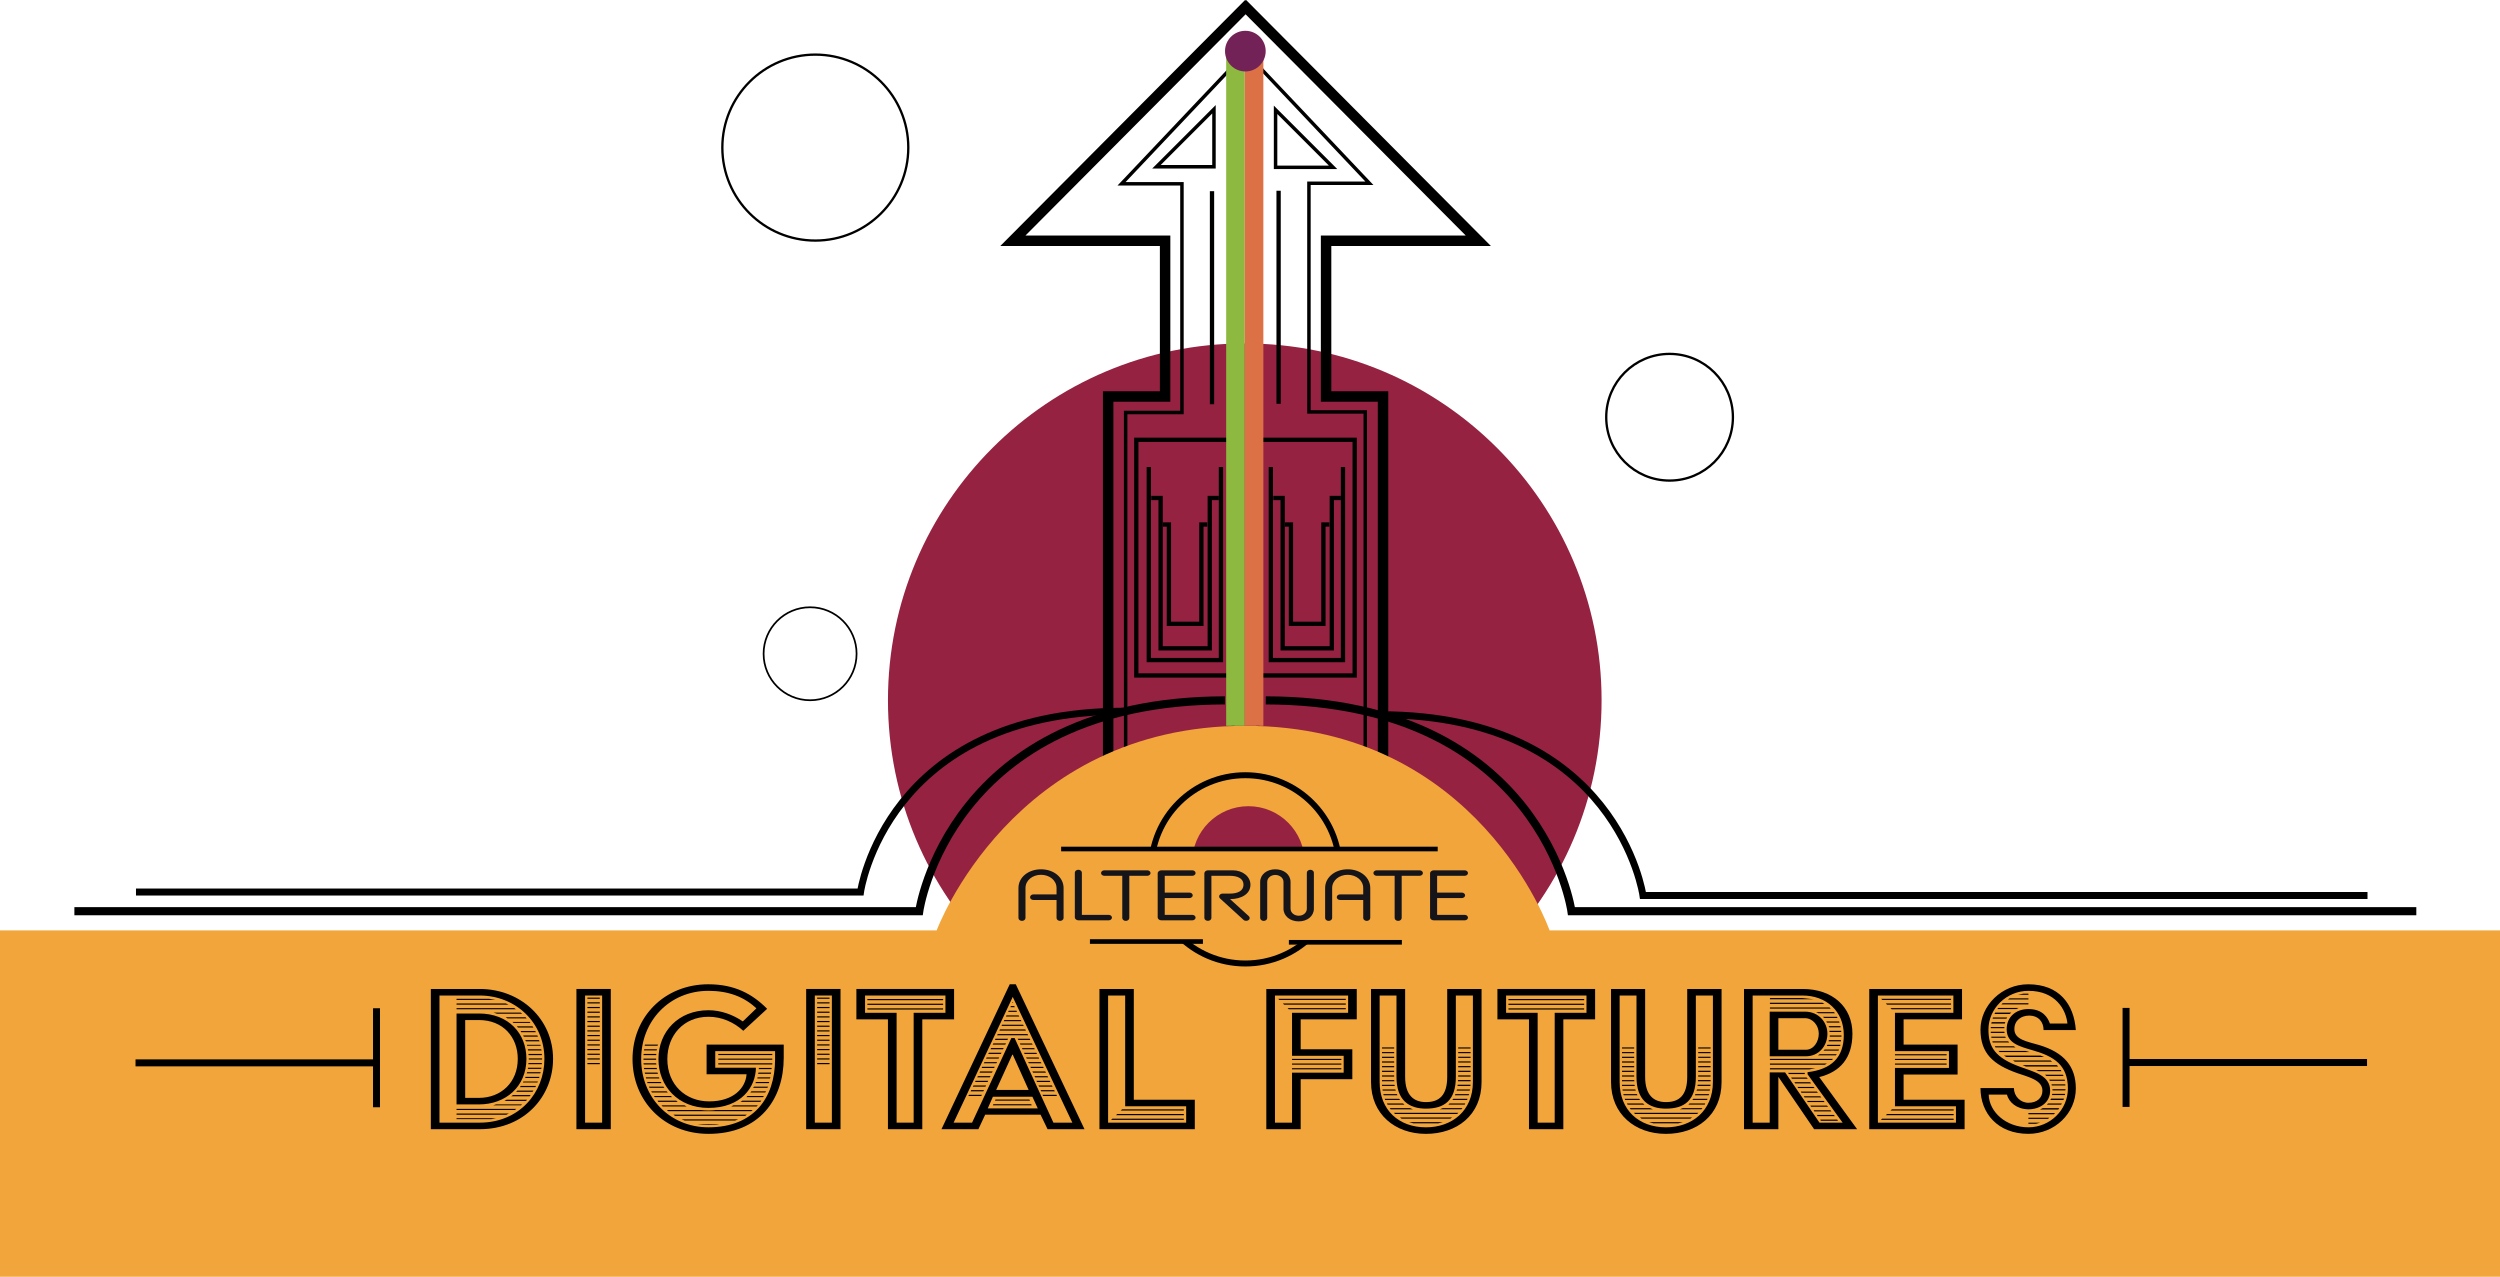
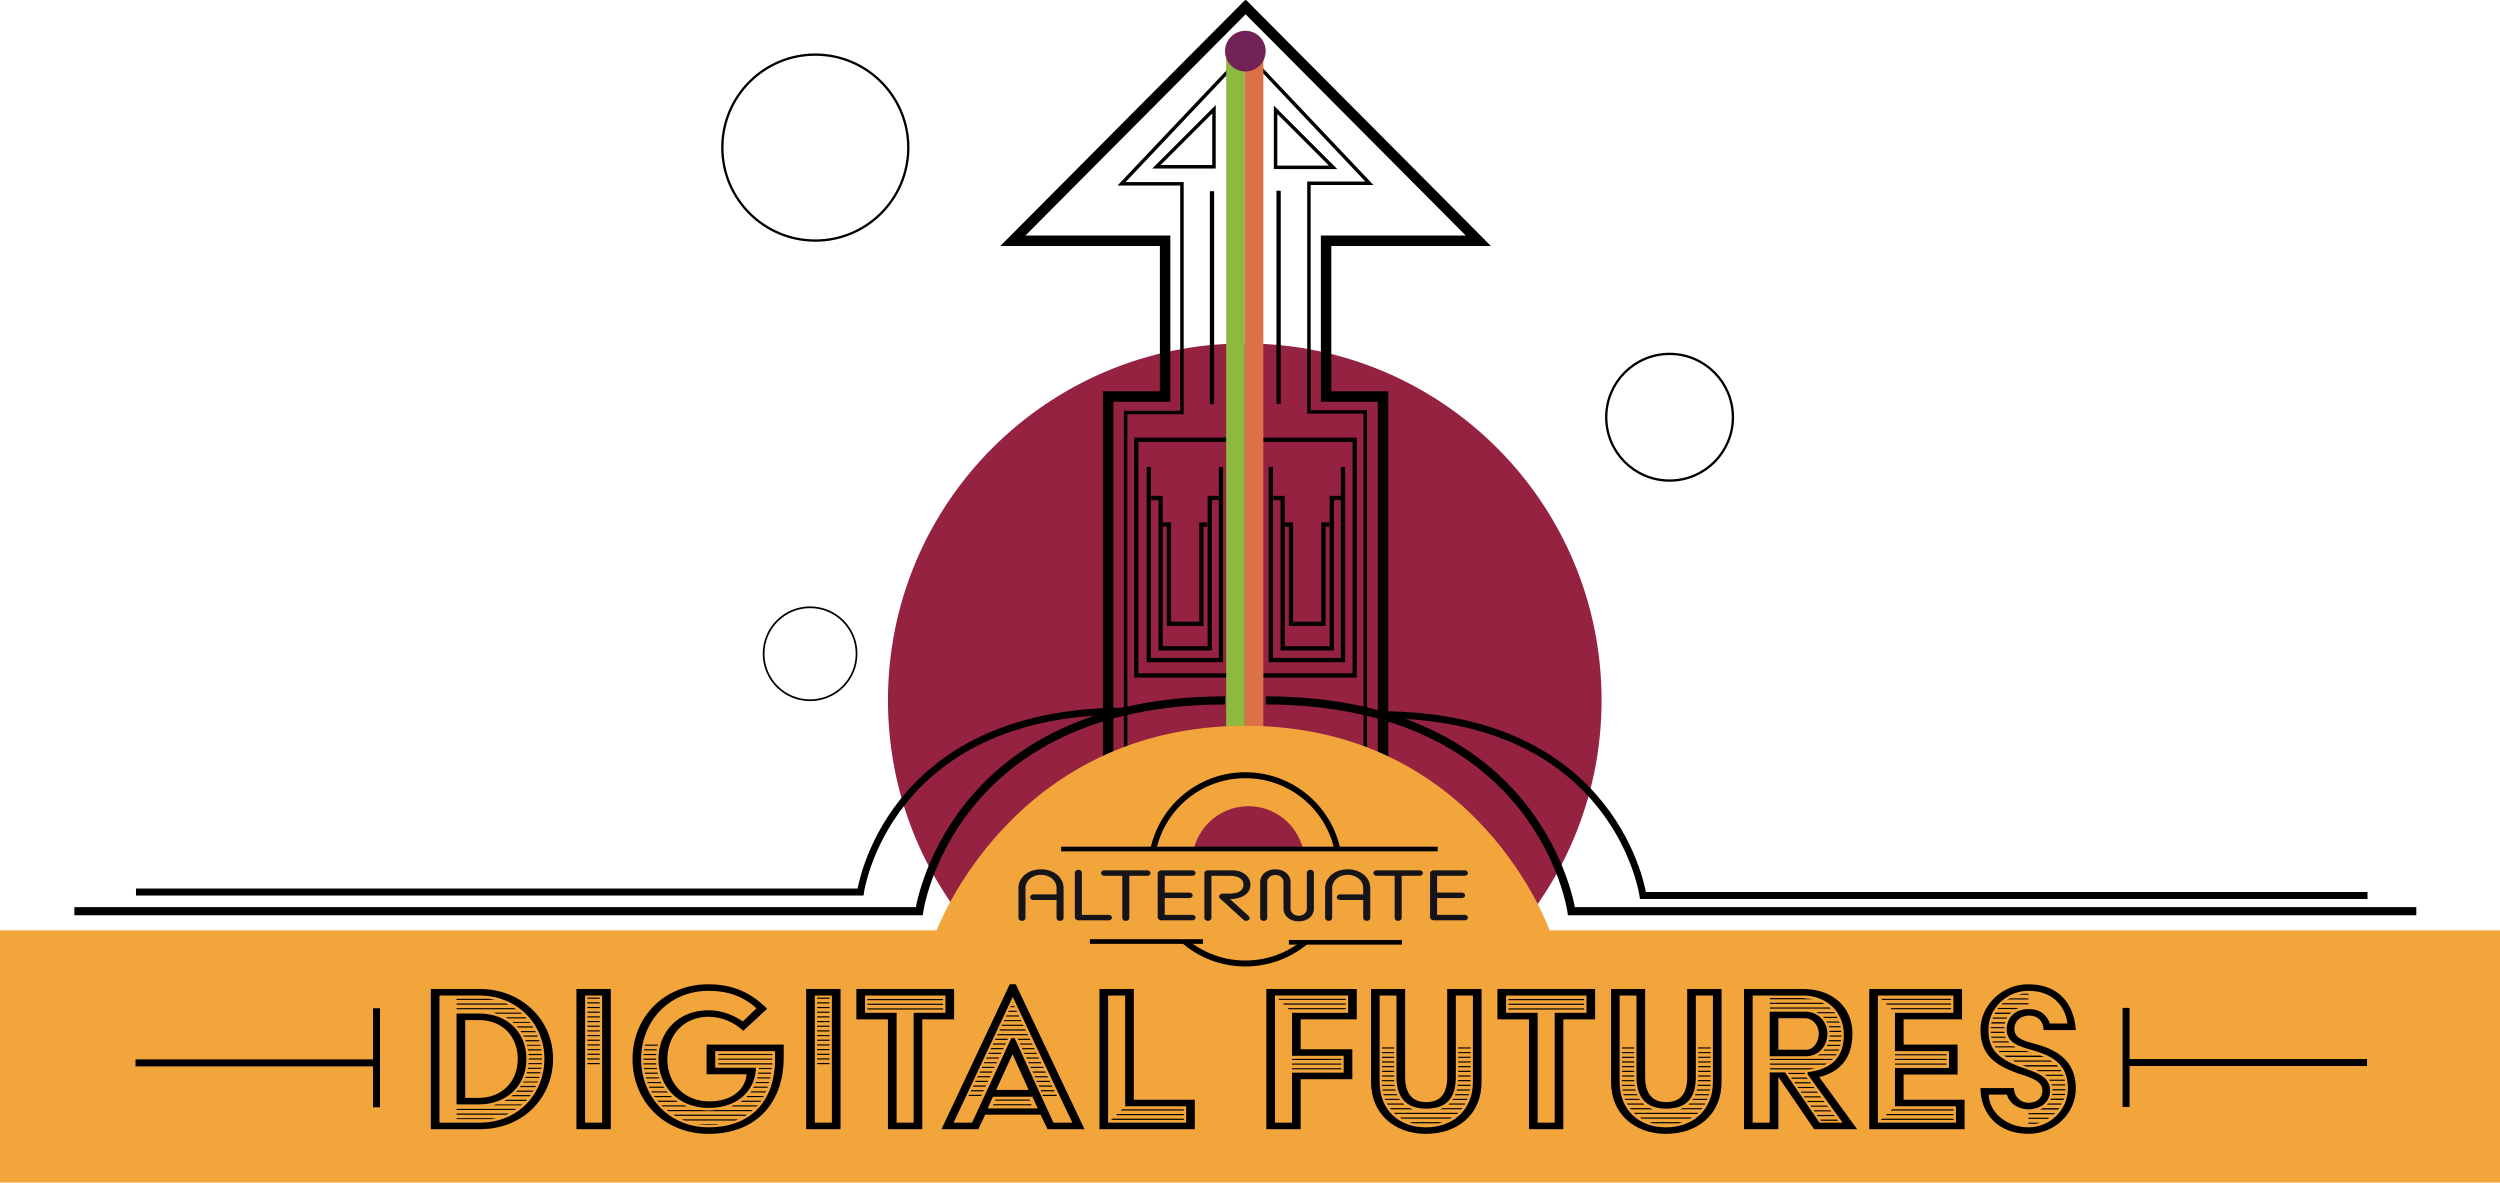
- <svg xmlns="http://www.w3.org/2000/svg" id="Layer_2" viewBox="0 0 2151 1098.49">
+ <svg xmlns="http://www.w3.org/2000/svg" id="Layer_2" viewBox="0 0 2151 1017.49">
  <defs>
    <style>.cls-1{stroke-width:3.7px;}.cls-1,.cls-2,.cls-3,.cls-4,.cls-5,.cls-6,.cls-7,.cls-8,.cls-9,.cls-10{fill:none;stroke:#000;stroke-miterlimit:10;}.cls-2{stroke-width:1.5px;}.cls-3{stroke-width:3px;}.cls-4{stroke-width:6px;}.cls-5{stroke-width:6px;}.cls-11{fill:#f2a53b;}.cls-12{fill:#952241;}.cls-13{fill:#8db940;}.cls-14{fill:#dc7145;}.cls-15{fill:#151419;}.cls-16{fill:#722257;}.cls-6{stroke-width:5.14px;}.cls-7{stroke-width:2px;}.cls-8{stroke-width:4px;}.cls-9{stroke-width:7px;}.cls-10{stroke-width:9px;}</style>
  </defs>
  <g id="Layer_1-2">
    <circle class="cls-12" cx="1071" cy="602.49" r="307" />
    <g>
      <polyline class="cls-10" points="953.46 662.17 953.46 341.17 1002.46 341.17 1002.46 207.17 871.46 207.17 1074.46 3.17" />
      <polyline class="cls-10" points="1189.96 662.17 1189.96 341.17 1140.96 341.17 1140.96 207.17 1271.96 207.17 1068.96 3.17" />
      <polyline class="cls-3" points="1060.96 653.17 1060.96 56.68 964.96 158.16 1016.95 158.16 1016.95 354.92 968.5 354.92 968.5 648.96" />
      <polyline class="cls-3" points="1082.21 652.68 1082.21 56.18 1178.21 157.66 1126.21 157.66 1126.21 354.43 1174.67 354.43 1174.67 648.46" />
      <polygon class="cls-3" points="1044.5 93.99 995 143.49 1044.5 143.49 1044.5 93.99" />
      <polygon class="cls-3" points="1097.5 94.49 1147 143.99 1097.5 143.99 1097.5 94.49" />
      <g>
        <polygon class="cls-1" points="977.67 378.39 1010.54 378.39 1060.56 378.39 1060.56 581.17 977.67 581.17 977.67 410.11 977.67 378.39" />
        <polyline class="cls-1" points="988.42 401.8 988.42 428.47 988.42 567.93 1050.5 567.93 1050.5 401.8" />
        <polyline class="cls-1" points="990.55 428.47 998.59 428.47 998.59 557.82 1040.88 557.82 1040.88 428.47 1048.67 428.47" />
        <polyline class="cls-1" points="1000.41 451.28 1005.72 451.28 1005.72 536.75 1033.67 536.75 1033.67 451.28 1038.81 451.28" />
      </g>
      <g>
        <polygon class="cls-1" points="1082.67 378.39 1115.54 378.39 1165.56 378.39 1165.56 581.17 1082.67 581.17 1082.67 410.11 1082.67 378.39" />
        <polyline class="cls-1" points="1093.42 401.8 1093.42 428.47 1093.42 567.93 1155.5 567.93 1155.5 401.8" />
        <polyline class="cls-1" points="1095.55 428.47 1103.59 428.47 1103.59 557.82 1145.88 557.82 1145.88 428.47 1153.67 428.47" />
        <polyline class="cls-1" points="1105.41 451.28 1110.72 451.28 1110.72 536.75 1138.67 536.75 1138.67 451.28 1143.81 451.28" />
      </g>
      <line class="cls-1" x1="1042.81" y1="164.49" x2="1042.81" y2="347.83" />
      <line class="cls-1" x1="1100.11" y1="164.11" x2="1100.11" y2="347.45" />
    </g>
-     <path class="cls-11" d="M1333.23,800.49s-61.23-176-261.73-176-265.58,176-265.58,176H0v298H2151v-298h-817.77Z" />
-     <rect class="cls-13" x="1055" y="40.49" width="16" height="584" />
-     <rect class="cls-14" x="1071" y="40.49" width="16" height="584" />
+     <rect class="cls-13" x="1055" y="40.49" width="16" height="590" />
+     <rect class="cls-14" x="1071" y="40.49" width="16" height="590" />
+     <path class="cls-11" d="M2151,800.49h-817.77s-61.23-176-261.73-176-265.58,176-265.58,176H0v217H2151v-217Z" />
    <circle class="cls-16" cx="1071.5" cy="43.99" r="17.5" />
    <g>
      <path d="M370.69,850.91h42.03c35.59,0,63.14,26.14,63.14,60.12,0,32.17-24.53,60.53-63.14,60.53h-42.03v-120.65Zm42.03,115.02c33.98,0,55.7-25.74,55.7-54.9,0-30.76-24.33-54.49-55.7-54.49h-34.59v109.39h34.59Zm-19.91-106.57h27.95l5.63,1.01h-33.58v-1.01Zm0,4.02h42.43l2.21,1.01h-44.64v-1.01Zm0,4.02h49.67l1.41,1h-51.07v-1Zm0,4.62h19.3c25.34,0,40.82,17.09,40.82,39.01,0,23.73-17.69,39.21-40.82,39.21h-19.3v-78.22Zm0,82.04h51.48l-1.41,1.01h-50.07v-1.01Zm0,4.02h45.04l-2.21,1.01h-42.83v-1.01Zm0,4.02h33.98l-4.02,.8h-29.96v-.8Zm19.3-17.49c18.9,0,33.38-13.27,33.38-33.58,0-18.7-12.67-33.38-33.38-33.38h-11.86v66.96h11.86Zm14.68,5.63h22.32l-.8,.8h-24.13l2.61-.8Zm21.11-79.02l-.2-.2,1.61,1.21h-21.52l-3.22-1h23.33Zm-12.06,75h17.7l-1.01,1h-18.5l1.81-1Zm16.29-70.98l1.01,1h-16.49l-1.61-1h17.09Zm-10.66,66.96h15.08l-.8,1h-15.89l1.61-1Zm14.28-62.94l.6,.8h-14.48l-1.01-.8h14.88Zm-10.66,59.12h13.87l-.8,1.01h-14.08l1.01-1.01Zm-.4-55.3h13.47l.8,1.01h-13.27l-1.01-1.01Zm3.42,51.28h13.07l-.6,1.01h-13.27l.8-1.01Zm-.2-47.25h12.67l.4,1.01h-12.47l-.6-1.01Zm2.41,43.43h12.47l-.4,.8h-12.47l.4-.8Zm-.2-39.61h12.27l.4,1h-12.06l-.6-1Zm1.81,4.02h11.86l.4,1h-11.66l-.6-1Zm.2,31.57h12.06l-.4,1.01h-11.86l.2-1.01Zm1.41-4.02h11.66l-.4,1h-11.66l.4-1Zm-.2-23.53h11.66l.2,.8h-11.66l-.2-.8Zm.8,3.82h11.46l.4,1.01h-11.66l-.2-1.01Zm.2,15.89h11.66l-.4,1h-11.46l.2-1Zm.4-4.02h11.46v1h-11.66l.2-1Zm0-7.84h11.46v1.01h-11.46v-1.01Zm.2,3.82h11.46v1.01h-11.46v-1.01Z" />
      <path d="M495.96,850.91h29.56v120.65h-29.56v-120.65Zm22.12,115.02v-109.39h-14.68v109.39h14.68Zm-12.67-107.58h10.66v1h-10.66v-1Zm0,4.02h10.66v1h-10.66v-1Zm0,4.02h10.66v1.01h-10.66v-1.01Zm0,4.02h10.66v1.01h-10.66v-1.01Zm0,4.02h10.66v1.01h-10.66v-1.01Zm0,4.02h10.66v1.01h-10.66v-1.01Zm0,4.02h10.66v1h-10.66v-1Zm0,4.02h10.66v1h-10.66v-1Zm0,4.02h10.66v1h-10.66v-1Zm0,4.02h10.66v1h-10.66v-1Zm0,4.02h10.66v1.01h-10.66v-1.01Zm0,4.02h10.66v1.01h-10.66v-1.01Zm0,4.02h10.66v1.01h-10.66v-1.01Zm0,4.02h10.66v1.01h-10.66v-1.01Zm0,4.02h10.66v1h-10.66v-1Z" />
      <path d="M609.57,846.88c22.32,0,37.8,8.24,50.47,21.11l-20.51,18.9c-8.24-7.44-18.5-12.06-29.96-12.06-21.52,0-35.39,16.09-35.39,36.4,0,22.32,15.89,36.4,35.99,36.4,21.11,0,31.37-11.66,32.17-23.33h-34.38v-25.54h66.36v11.46c0,35.59-20.91,65.35-64.75,65.35-38.21,0-65.35-28.35-65.35-64.35s27.15-64.35,65.35-64.35Zm0,123.06c38.81,0,57.31-25.14,57.31-58.51v-7.04h-51.48v14.28h34.99c-.2,16.49-12.47,34.59-40.82,34.59-25.94,0-43.03-18.5-43.03-42.03s17.09-42.03,43.03-42.03c10.66,0,21.11,3.82,29.56,9.65l11.66-11.26c-10.46-9.85-23.93-15.08-41.22-15.08-33.58,0-57.91,25.94-57.91,58.71s24.33,58.72,57.91,58.72Zm-55.7-63.14h10.86l-.2,1.01h-10.86l.2-1.01Zm-.2,4.02h10.86v1.01h-10.86v-1.01Zm0,4.02h10.86l.2,1.01h-10.86l-.2-1.01Zm.6-12.06h11.06l-.4,1.01h-10.86l.2-1.01Zm-.2,16.09h10.86l.4,1h-11.06l-.2-1Zm.8-20.11h11.26l-.4,1h-11.06l.2-1Zm-.2,24.13h11.06l.4,1h-11.06l-.4-1Zm1.01,4.02h11.26l.4,1h-11.46l-.2-1Zm1.21,4.02h11.66l.6,1h-12.06l-.2-1Zm1.41,4.02h12.47l.8,1.01h-12.67l-.6-1.01Zm2.01,4.02h13.27l1.01,1.01h-13.67l-.6-1.01Zm2.41,4.02h14.48l1.01,1.01h-14.88l-.6-1.01Zm3.02,4.02h16.09l1.21,1.01h-16.69l-.6-1.01Zm23.12,4.02l2.01,1h-20.71l-1.01-1h19.71Zm14.08,4.02c1.61,.2,4.42,.4,6.64,.4,2.81,0,4.62-.2,6.43-.4h31.57l-1.21,1h-71.38l-1.21-1h29.16Zm39.61,4.02l-1.41,1h-60.32l-1.41-1h63.14Zm-7.44,4.02l-2.61,1h-43.43l-2.61-1h48.66Zm-16.29,4.02c-1.61,.4-4.22,.6-9.25,.6-3.22,0-6.64-.2-9.45-.6h18.7Zm-.8-60.32h46.45v1.01h-46.45v-1.01Zm0,4.02h46.45v1.01h-46.45v-1.01Zm0,4.02h46.45v1.01h-46.45v-1.01Zm13.07,36.2h20.91l-1.01,1h-21.92l2.01-1Zm7.64-4.02h16.29l-.8,1.01h-17.09l1.61-1.01Zm4.42-4.02h14.08l-.8,1.01h-14.28l1.01-1.01Zm3.42-4.02h12.47l-.6,1.01h-12.87l1.01-1.01Zm2.21-4.02h12.06l-.6,1.01h-12.27l.8-1.01Zm1.61-4.02h11.46l-.4,1h-11.46l.4-1Zm1.41-4.02h11.06l-.4,1h-10.86l.2-1Zm.8-4.02h10.86l-.2,1h-11.06l.4-1Zm.4-4.02h10.86v1h-11.06l.2-1Z" />
      <path d="M693.62,850.91h29.56v120.65h-29.56v-120.65Zm22.12,115.02v-109.39h-14.68v109.39h14.68Zm-12.67-107.58h10.66v1h-10.66v-1Zm0,4.02h10.66v1h-10.66v-1Zm0,4.02h10.66v1.01h-10.66v-1.01Zm0,4.02h10.66v1.01h-10.66v-1.01Zm0,4.02h10.66v1.01h-10.66v-1.01Zm0,4.02h10.66v1.01h-10.66v-1.01Zm0,4.02h10.66v1h-10.66v-1Zm0,4.02h10.66v1h-10.66v-1Zm0,4.02h10.66v1h-10.66v-1Zm0,4.02h10.66v1h-10.66v-1Zm0,4.02h10.66v1.01h-10.66v-1.01Zm0,4.02h10.66v1.01h-10.66v-1.01Zm0,4.02h10.66v1.01h-10.66v-1.01Zm0,4.02h10.66v1.01h-10.66v-1.01Zm0,4.02h10.66v1h-10.66v-1Z" />
      <path d="M763.99,877.05h-27.15v-26.14h84.05v26.14h-27.35v94.51h-29.56v-94.51Zm22.12,88.88v-94.51h27.35v-14.88h-69.17v14.88h27.15v94.51h14.68Zm-39.81-106.37h65.15v1.01h-65.15v-1.01Zm0,4.02h65.15v1.01h-65.15v-1.01Zm0,4.02h65.15v1.01h-65.15v-1.01Z" />
      <path d="M868.75,846.88h5.23l59.12,124.67h-31.77l-6.03-12.47h-47.66l-5.83,12.47h-31.77l58.72-124.67Zm-32.37,119.04l33.78-72.79h2.81l33.38,72.79h16.29l-51.28-108.18-50.87,108.18h15.89Zm-2.61-23.93h11.06l-.6,1h-11.06l.6-1Zm1.81-4.02h11.06l-.6,1h-10.86l.4-1Zm2.01-4.02h10.86l-.6,1h-10.86l.6-1Zm1.81-4.02h10.86l-.6,1.01h-10.66l.4-1.01Zm2.01-4.02h10.86l-.6,1.01h-10.86l.6-1.01Zm1.81-4.02h10.86l-.6,1.01h-10.66l.4-1.01Zm1.81-4.02h10.86l-.6,1.01h-10.66l.4-1.01Zm2.01-4.02h10.86l-.6,1h-10.86l.6-1Zm1.81-4.02h10.86l-.6,1h-10.66l.4-1Zm44.04,43.83l-4.62-10.05h-33.98l-4.42,10.05h43.03Zm-42.03-47.86h10.86l-.6,1h-10.86l.6-1Zm1.81-4.02h10.86l-.6,1h-10.66l.4-1Zm2.01-4.02h10.86l-.6,1.01h-10.86l.6-1.01Zm0,52.28h32.58l.4,1.01h-33.38l.4-1.01Zm1.81-56.3h10.86l-.6,1.01h-10.66l.4-1.01Zm0,52.28h29.16l.6,1h-30.16l.4-1Zm28.55-8.24l-13.67-30.36h-.4l-13.87,30.36h27.95Zm-26.54-48.06h25.54l.6,1.01h-26.74l.6-1.01Zm1.81-4.02h21.92l.4,1.01h-22.72l.4-1.01Zm1.81-4.02h18.1l.6,1h-19.1l.4-1Zm2.01-4.02h14.28l.4,1h-15.28l.6-1Zm1.81-4.02h10.46l.6,1h-11.46l.4-1Zm2.01-4.02h6.64l.4,1h-7.64l.6-1Zm1.81-4.02h2.82l.6,1.01h-3.82l.4-1.01Zm1.61-3.42l.4,.8h-.8l.4-.8Zm4.22,31.57h10.46l.4,1.01h-10.26l-.6-1.01Zm1.81,4.02h10.46l.6,1.01h-10.46l-.6-1.01Zm1.81,4.02h10.66l.4,1h-10.46l-.6-1Zm1.81,4.02h10.66l.6,1h-10.66l-.6-1Zm1.81,4.02h10.86l.4,1h-10.66l-.6-1Zm1.81,4.02h10.86l.6,1h-10.86l-.6-1Zm1.81,4.02h11.06l.4,1.01h-10.86l-.6-1.01Zm1.81,4.02h11.06l.6,1.01h-11.06l-.6-1.01Zm13.07,4.02l.4,1.01h-11.06l-.6-1.01h11.26Zm1.81,4.02l.6,1.01h-11.46l-.6-1.01h11.46Zm2.01,4.02l.4,1h-11.46l-.6-1h11.66Zm1.81,4.02l.6,1h-11.66l-.6-1h11.66Zm2.01,4.02l.4,1h-11.86l-.6-1h12.06Z" />
      <path d="M945.97,850.91h29.56v95.31h52.48v25.34h-82.04v-120.65Zm74.6,115.02v-14.08h-52.48v-95.31h-14.68v109.39h67.16Zm-63.54-3.42h61.53v1.01h-62.54l1.01-1.01Zm4.22-4.02h57.31v1.01h-58.31l1.01-1.01Zm4.22-4.02h53.08v1.01h-54.29l1.21-1.01Z" />
      <path d="M1089.54,850.91h77.82v26.14h-48.26v25.74h44.44v25.74h-44.44v43.03h-29.56v-120.65Zm22.12,115.02v-43.03h44.44v-14.48h-44.44v-37h48.26v-14.88h-62.94v109.39h14.68Zm-11.86-106.57h58.11v1.01h-57.11l-1-1.01Zm4.02,4.02h54.09v1.01h-53.09l-1-1.01Zm4.02,4.02h50.07v1h-49.06l-1-1Zm3.82,43.63h42.43v1.01h-42.43v-1.01Zm0,4.02h42.43v1.01h-42.43v-1.01Zm0,4.02h42.43v1.01h-42.43v-1.01Z" />
      <path d="M1179.62,850.91h29.36v75.61c0,16.09,7.64,21.72,17.9,21.72,11.26,0,18.3-5.63,18.3-21.72v-75.61h29.56v80.03c0,28.55-21.31,44.64-47.86,44.64s-47.25-16.89-47.25-44.64v-80.03Zm47.25,119.04c22.32,0,40.42-14.08,40.42-39.01v-74.4h-14.68v69.98c0,20.31-9.85,27.35-25.74,27.35-14.48,0-25.34-7.04-25.34-27.35v-69.98h-14.48v74.4c0,24.33,16.69,39.01,39.81,39.01Zm-37.8-68.77h10.46v1h-10.46v-1Zm0,4.02h10.46v1h-10.46v-1Zm0,4.02h10.46v1.01h-10.46v-1.01Zm0,4.02h10.46v1.01h-10.46v-1.01Zm0,4.02h10.46v1.01h-10.46v-1.01Zm0,4.02h10.46v1.01h-10.46v-1.01Zm0,4.02h10.46v1h-10.46v-1Zm0,4.02h10.46l.2,1h-10.66v-1Zm0,4.02h10.66l.4,1h-11.06v-1Zm.4,4.02h11.06l.4,1h-11.26l-.2-1Zm.8,4.02h11.66l.4,1.01h-11.86l-.2-1.01Zm1.21,4.02h12.27l1.01,1.01h-13.07l-.2-1.01Zm1.81,4.02h13.88l1.21,1.01h-14.48l-.6-1.01Zm19.91,4.02l2.41,1.01h-19.1l-.8-1.01h17.49Zm41.62,4.02l-1.21,1h-53.29l-1.01-1h55.5Zm-5.43,4.02l-1.61,1h-41.83l-1.41-1h44.84Zm-8.04,4.02l-3.82,1h-21.51l-3.62-1h28.96Zm0-12.07h16.89l-.8,1.01h-18.7l2.61-1.01Zm5.83-4.02h13.47l-.4,1.01h-14.08l1.01-1.01Zm3.22-4.02h12.27l-.4,1.01h-12.67l.8-1.01Zm1.81-4.02h11.86l-.4,1.01h-11.86l.4-1.01Zm1.41-4.02h11.26l-.4,1h-11.26l.4-1Zm.6-4.02h11.06l-.2,1h-11.06l.2-1Zm.2-4.02h10.86v1h-10.86v-1Zm.2-28.15h10.66v1h-10.66v-1Zm0,4.02h10.66v1h-10.66v-1Zm0,4.02h10.66v1.01h-10.66v-1.01Zm0,4.02h10.66v1.01h-10.66v-1.01Zm0,4.02h10.66v1.01h-10.66v-1.01Zm0,4.02h10.66v1.01h-10.66v-1.01Zm0,4.02h10.66v1h-10.66v-1Z" />
      <path d="M1315.54,877.05h-27.15v-26.14h84.05v26.14h-27.35v94.51h-29.56v-94.51Zm22.12,88.88v-94.51h27.35v-14.88h-69.17v14.88h27.15v94.51h14.68Zm-39.81-106.37h65.15v1.01h-65.15v-1.01Zm0,4.02h65.15v1.01h-65.15v-1.01Zm0,4.02h65.15v1.01h-65.15v-1.01Z" />
      <path d="M1386.12,850.91h29.36v75.61c0,16.09,7.64,21.72,17.9,21.72,11.26,0,18.3-5.63,18.3-21.72v-75.61h29.56v80.03c0,28.55-21.31,44.64-47.86,44.64s-47.25-16.89-47.25-44.64v-80.03Zm47.25,119.04c22.32,0,40.42-14.08,40.42-39.01v-74.4h-14.68v69.98c0,20.31-9.85,27.35-25.74,27.35-14.48,0-25.34-7.04-25.34-27.35v-69.98h-14.48v74.4c0,24.33,16.69,39.01,39.81,39.01Zm-37.8-68.77h10.46v1h-10.46v-1Zm0,4.02h10.46v1h-10.46v-1Zm0,4.02h10.46v1.01h-10.46v-1.01Zm0,4.02h10.46v1.01h-10.46v-1.01Zm0,4.02h10.46v1.01h-10.46v-1.01Zm0,4.02h10.46v1.01h-10.46v-1.01Zm0,4.02h10.46v1h-10.46v-1Zm0,4.02h10.46l.2,1h-10.66v-1Zm0,4.02h10.66l.4,1h-11.06v-1Zm.4,4.02h11.06l.4,1h-11.26l-.2-1Zm.8,4.02h11.66l.4,1.01h-11.86l-.2-1.01Zm1.21,4.02h12.27l1.01,1.01h-13.07l-.2-1.01Zm1.81,4.02h13.88l1.21,1.01h-14.48l-.6-1.01Zm19.91,4.02l2.41,1.01h-19.1l-.8-1.01h17.49Zm41.62,4.02l-1.21,1h-53.29l-1.01-1h55.5Zm-5.43,4.02l-1.61,1h-41.83l-1.41-1h44.84Zm-8.04,4.02l-3.82,1h-21.51l-3.62-1h28.96Zm0-12.07h16.89l-.8,1.01h-18.7l2.61-1.01Zm5.83-4.02h13.47l-.4,1.01h-14.08l1.01-1.01Zm3.22-4.02h12.27l-.4,1.01h-12.67l.8-1.01Zm1.81-4.02h11.86l-.4,1.01h-11.86l.4-1.01Zm1.41-4.02h11.26l-.4,1h-11.26l.4-1Zm.6-4.02h11.06l-.2,1h-11.06l.2-1Zm.2-4.02h10.86v1h-10.86v-1Zm.2-28.15h10.66v1h-10.66v-1Zm0,4.02h10.66v1h-10.66v-1Zm0,4.02h10.66v1.01h-10.66v-1.01Zm0,4.02h10.66v1.01h-10.66v-1.01Zm0,4.02h10.66v1.01h-10.66v-1.01Zm0,4.02h10.66v1.01h-10.66v-1.01Zm0,4.02h10.66v1h-10.66v-1Z" />
      <path d="M1500.53,850.91h50.47c25.94,0,42.83,15.68,42.83,38.41,0,21.11-10.66,32.98-28.55,37.4l32.58,44.84h-37l-30.76-45.04v45.04h-29.56v-120.65Zm22.12,115.02v-43.23h13.27l29.56,43.23h19.91l-30.16-41.62v-1.81c20.51-2.41,31.17-12.67,31.17-31.97,0-20.71-15.28-33.98-35.39-33.98h-43.03v109.39h14.68Zm0-95.51h30.36c12.27,0,19.3,9.65,19.3,18.9,0,10.66-7.44,19.5-18.5,19.5h-31.17v-38.41Zm.2-11.66h28.15l9.45,1h-37.6v-1Zm0,4.02h45.24l1.61,1h-46.85v-1Zm0,4.02h51.28l1.01,1h-52.28v-1Zm0,44.24h54.29l-1.01,1.01h-53.29v-1.01Zm0,4.02h49.06l-1.81,1.01h-47.25v-1.01Zm0,4.02h39.21l-5.23,1.01h-33.98v-1.01Zm30.97-15.88c6.64,0,11.06-6.84,11.06-13.88s-5.23-13.27-11.86-13.27h-22.92v27.15h23.73Zm-15.28,19.91h14.28v1h-13.67l-.6-1Zm2.61,4.02h13.27l1.01,1h-13.67l-.6-1Zm2.81,4.02h13.47l.8,1h-13.67l-.6-1Zm2.61,4.02h13.67l1,1h-14.08l-.6-1Zm16.69,4.02l.8,1.01h-14.08l-.6-1.01h13.87Zm2.82,4.02l1,1.01h-14.48l-.6-1.01h14.08Zm3.02,4.02l.8,1.01h-14.48l-.6-1.01h14.28Zm2.81,4.02l1.01,1.01h-14.68l-.6-1.01h14.28Zm3.02,4.02l.8,1h-14.68l-.6-1h14.48Zm3.02-84.45l.8,1h-14.08l-2.21-1h15.48Zm-.2,88.48l1,1h-14.88l-.6-1h14.48Zm-12.07-52.28h14.68l-.8,1.01h-15.48l1.61-1.01Zm15.08,56.3l.6,1h-14.68l-.6-1h14.68Zm-.2-88.48l.4,1.01h-11.26l-1.41-1.01h12.27Zm-10.66,28.15h12.47l-.6,1.01h-12.87l1-1.01Zm1.41-24.13h11.06l.4,1.01h-10.86l-.6-1.01Zm1.01,20.11h11.26l-.4,1h-11.46l.6-1Zm1.01-16.09h10.25v1.01h-9.65l-.6-1.01Zm.2,12.07h10.46v1h-10.66l.2-1Zm.6-8.04h10.05v1.01h-10.05v-1.01Zm.2,4.02h10.05v1h-10.05v-1Z" />
      <path d="M1608.3,850.91h79.83v26.14h-50.27v21.72h46.45v25.74h-46.45v21.72h52.48v25.34h-82.04v-120.65Zm74.6,115.02v-14.08h-52.48v-32.98h46.45v-14.48h-46.45v-32.98h50.27v-14.88h-64.95v109.39h67.16Zm-63.54-3.42h61.53v1.01h-62.54l1-1.01Zm-.8-103.15h60.12v1.01h-59.12l-1-1.01Zm4.02,4.02h56.1v1.01h-55.1l-1-1.01Zm1,95.11h57.31v1.01h-58.31l1-1.01Zm3.02-91.09h52.08v1h-51.07l-1.01-1Zm1.21,87.07h53.09v1.01h-54.29l1.21-1.01Zm2.61-47.46h44.44v1.01h-44.44v-1.01Zm0,4.02h44.44v1.01h-44.44v-1.01Zm0,4.02h44.44v1.01h-44.44v-1.01Z" />
      <path d="M1732.77,936.16c0,7.04,5.63,12.67,12.47,12.67,7.44,0,12.06-4.22,12.06-10.46,0-9.05-11.86-11.66-21.72-15.08-20.31-7.24-31.57-16.69-31.57-37.4s18.3-39.01,41.02-39.01c26.74,0,39.41,17.09,41.02,39.41h-27.75c0-6.84-4.22-12.47-12.47-12.47-6.43,0-12.67,3.82-12.67,11.66,0,9.05,11.06,10.66,21.31,13.67,21.52,6.43,31.57,18.5,31.57,37.4,0,21.31-18.1,39.01-40.82,39.01-26.34,0-41.22-17.7-41.22-39.41h28.75Zm12.47,33.78c18.7,0,33.98-15.08,33.98-33.38,0-20.31-12.07-27.75-30.56-32.98-11.86-3.42-22.12-6.23-22.12-18.1,0-10.46,7.84-17.29,18.7-17.29,12.47,0,16.69,7.44,18.5,12.47h15.08c-1.21-11.86-10.05-28.15-33.58-28.15-18.7,0-34.38,15.08-34.38,33.38,0,14.88,5.63,24.33,27.75,32.17,11.46,4.22,25.34,7.24,25.34,20.31,0,10.66-9.25,16.09-18.7,16.09-10.26-.2-16.69-6.03-18.5-12.67h-15.68c.4,15.08,15.08,28.15,34.18,28.15Zm-32.37-86.26h11.66v1h-11.66v-1Zm0,4.02h11.66l.2,1.01h-11.86v-1.01Zm.8-8.24h11.66l-.4,1.21h-11.66l.4-1.21Zm-.4,12.47h12.07l.4,1.01h-12.27l-.2-1.01Zm1.01,4.02h13.47l-.2-.2,1.21,1.21h-14.28l-.2-1.01Zm.4-20.51h12.27l-.6,1h-11.86l.2-1Zm2.01-4.22h13.87l-1.41,1.21h-13.07l.6-1.21Zm-.4,28.96h16.29l1.61,1.01h-17.29l-.6-1.01Zm3.02-32.98h17.69l-2.21,1h-16.29l.8-1Zm.2,37h23.12l3.82,1.01h-25.94l-1-1.01Zm3.62-41.02h22.12v1h-23.33l1.21-1Zm1,45.04h31.57l3.02,1.21h-32.37l-2.21-1.21Zm5.03-49.27h16.09v1.01h-17.7l1.61-1.01Zm35.19,53.49l1.21,1h-31.97l-1.61-1h32.37Zm-23.33-57.51h4.22v1.01h-9.05l4.83-1.01Zm28.75,61.53l1.01,1.21h-27.55l-3.02-1.21h29.56Zm-24.53,41.22h22.92l-1.01,1.01h-21.92v-1.01Zm0,4.02h18.1l-1.41,1h-16.69v-1Zm0,4.22h10.25l-3.82,1h-6.43v-1Zm27.95-45.24l.4,1h-19.5l-2.21-1h21.32Zm-15.68,32.78h14.28l-.6,.8-.2,.4h-15.89l2.41-1.21Zm17.49-28.75l.4,1h-14.68l-1.21-1h15.48Zm-12.87,24.73h11.86l-.6,1.01h-12.27l1.01-1.01Zm1-20.51h13.27l.4,1h-13.07l-.6-1Zm1.61,16.29h11.06l-.4,1.21h-11.26l.6-1.21Zm.4-12.27h11.86v1.01h-11.66l-.2-1.01Zm.6,8.24h11.06l-.2,1.01h-11.06l.2-1.01Zm.2-4.02h11.26l-.2,1.01h-11.06v-1.01Z" />
    </g>
    <polyline class="cls-4" points="116.61 914.49 323.95 914.49 323.95 867.49 323.95 952.68" />
    <polyline class="cls-4" points="2036.6 914.2 1829.26 914.2 1829.26 867.2 1829.26 952.39" />
    <circle class="cls-7" cx="701.5" cy="126.99" r="80" />
    <circle class="cls-7" cx="1436.5" cy="358.99" r="54.5" />
    <circle class="cls-2" cx="697" cy="562.49" r="40" />
    <path class="cls-9" d="M64,783.99H790.92s25.49-180.89,263.03-181.39" />
    <path class="cls-9" d="M2079,783.99h-726.92s-25.49-180.89-263.03-181.39" />
    <path class="cls-5" d="M2037,770.49h-623.39s-21.86-155.12-225.57-155.55" />
    <path class="cls-5" d="M117,767.49H740.39s21.86-155.12,225.57-155.55" />
    <circle class="cls-6" cx="1071.5" cy="747.99" r="81" />
    <circle class="cls-12" cx="1074.13" cy="742.02" r="48.37" />
    <rect class="cls-11" x="873" y="729.49" width="405" height="81" />
    <g>
      <path class="cls-15" d="M909.05,774.34h-19.91c-1.56,0-2.87-1.08-2.87-2.37,0-1.35,1.31-2.44,2.87-2.44h19.91v-5.48c0-6.57-5.98-11.37-13.36-11.37s-13.36,4.81-13.36,11.37v25.79c0,1.35-1.39,2.5-3.03,2.5s-3.03-1.15-3.03-2.5v-25.79c0-9.28,8.6-16.11,19.42-16.11s19.42,6.84,19.42,16.11v25.79c0,1.35-1.39,2.5-3.03,2.5s-3.03-1.15-3.03-2.5v-15.5Z" />
      <path class="cls-15" d="M927.98,791.87c-1.72,0-3.2-1.15-3.2-2.64v-38.39c0-1.35,1.39-2.5,3.03-2.5s3.03,1.15,3.03,2.5v36.29h23.02c1.56,0,2.87,1.08,2.87,2.37s-1.31,2.37-2.87,2.37h-25.89Z" />
      <path class="cls-15" d="M965.59,753.55h-15.4c-1.56,0-2.87-1.08-2.87-2.37s1.31-2.37,2.87-2.37h36.87c1.56,0,2.87,1.08,2.87,2.37s-1.31,2.37-2.87,2.37h-15.4v36.29c0,1.35-1.39,2.5-3.03,2.5s-3.03-1.15-3.03-2.5v-36.29Z" />
      <path class="cls-15" d="M999.27,791.87c-1.72,0-3.2-1.15-3.2-2.64v-37.78c0-1.49,1.47-2.64,3.2-2.64h26.55c1.56,0,2.87,1.08,2.87,2.37s-1.31,2.37-2.87,2.37h-23.68v14.42h21.22c1.56,0,2.87,1.08,2.87,2.37s-1.31,2.37-2.87,2.37h-21.22v14.42h23.68c1.56,0,2.87,1.08,2.87,2.37s-1.31,2.37-2.87,2.37h-26.55Z" />
      <path class="cls-15" d="M1049.75,773.05c-.49-.47-.82-1.08-.82-1.69,0-1.35,1.23-2.51,2.95-2.51h6.39c6.56,0,11.64-2.3,11.64-7.65s-5.08-7.65-11.64-7.65h-15.98v36.29c0,1.35-1.39,2.44-3.03,2.44s-3.03-1.08-3.03-2.44v-38.39c0-1.42,1.39-2.64,3.2-2.64h21.22c8.6,0,15.24,5.42,15.24,12.39,0,8.06-7.95,12.39-17.54,12.39l16.06,14.62c.57,.47,.82,1.08,.82,1.69,0,1.29-1.23,2.37-3.03,2.37-.82,0-1.64-.2-2.21-.75l-20.24-18.48Z" />
      <path class="cls-15" d="M1124.4,750.85c0-1.35,1.39-2.5,3.03-2.5s3.03,1.15,3.03,2.5v31.01c0,6.43-5.74,10.9-13.03,10.9s-13.11-4.47-13.11-10.9v-23.02c0-3.45-3.2-6.03-7.05-6.03s-6.96,2.57-6.96,6.03v31.01c0,1.35-1.39,2.5-3.03,2.5s-3.03-1.15-3.03-2.5v-31.01c0-6.43,5.74-10.9,13.03-10.9s13.11,4.47,13.11,10.9v23.02c0,3.45,3.2,6.03,7.05,6.03s6.96-2.57,6.96-6.03v-31.01Z" />
      <path class="cls-15" d="M1172.91,774.34h-19.91c-1.56,0-2.87-1.08-2.87-2.37,0-1.35,1.31-2.44,2.87-2.44h19.91v-5.48c0-6.57-5.98-11.37-13.36-11.37s-13.36,4.81-13.36,11.37v25.79c0,1.35-1.39,2.5-3.03,2.5s-3.03-1.15-3.03-2.5v-25.79c0-9.28,8.6-16.11,19.42-16.11s19.42,6.84,19.42,16.11v25.79c0,1.35-1.39,2.5-3.03,2.5s-3.03-1.15-3.03-2.5v-15.5Z" />
      <path class="cls-15" d="M1199.95,753.55h-15.41c-1.56,0-2.87-1.08-2.87-2.37s1.31-2.37,2.87-2.37h36.87c1.56,0,2.87,1.08,2.87,2.37s-1.31,2.37-2.87,2.37h-15.4v36.29c0,1.35-1.39,2.5-3.03,2.5s-3.03-1.15-3.03-2.5v-36.29Z" />
      <path class="cls-15" d="M1233.63,791.87c-1.72,0-3.2-1.15-3.2-2.64v-37.78c0-1.49,1.48-2.64,3.2-2.64h26.55c1.56,0,2.87,1.08,2.87,2.37s-1.31,2.37-2.87,2.37h-23.68v14.42h21.22c1.56,0,2.87,1.08,2.87,2.37s-1.31,2.37-2.87,2.37h-21.22v14.42h23.68c1.56,0,2.87,1.08,2.87,2.37s-1.31,2.37-2.87,2.37h-26.55Z" />
    </g>
    <line class="cls-8" x1="913" y1="730.49" x2="1237" y2="730.49" />
    <line class="cls-8" x1="937.77" y1="810.09" x2="1035" y2="810.09" />
    <line class="cls-8" x1="1108.95" y1="810.75" x2="1206.18" y2="810.75" />
  </g>
</svg>
